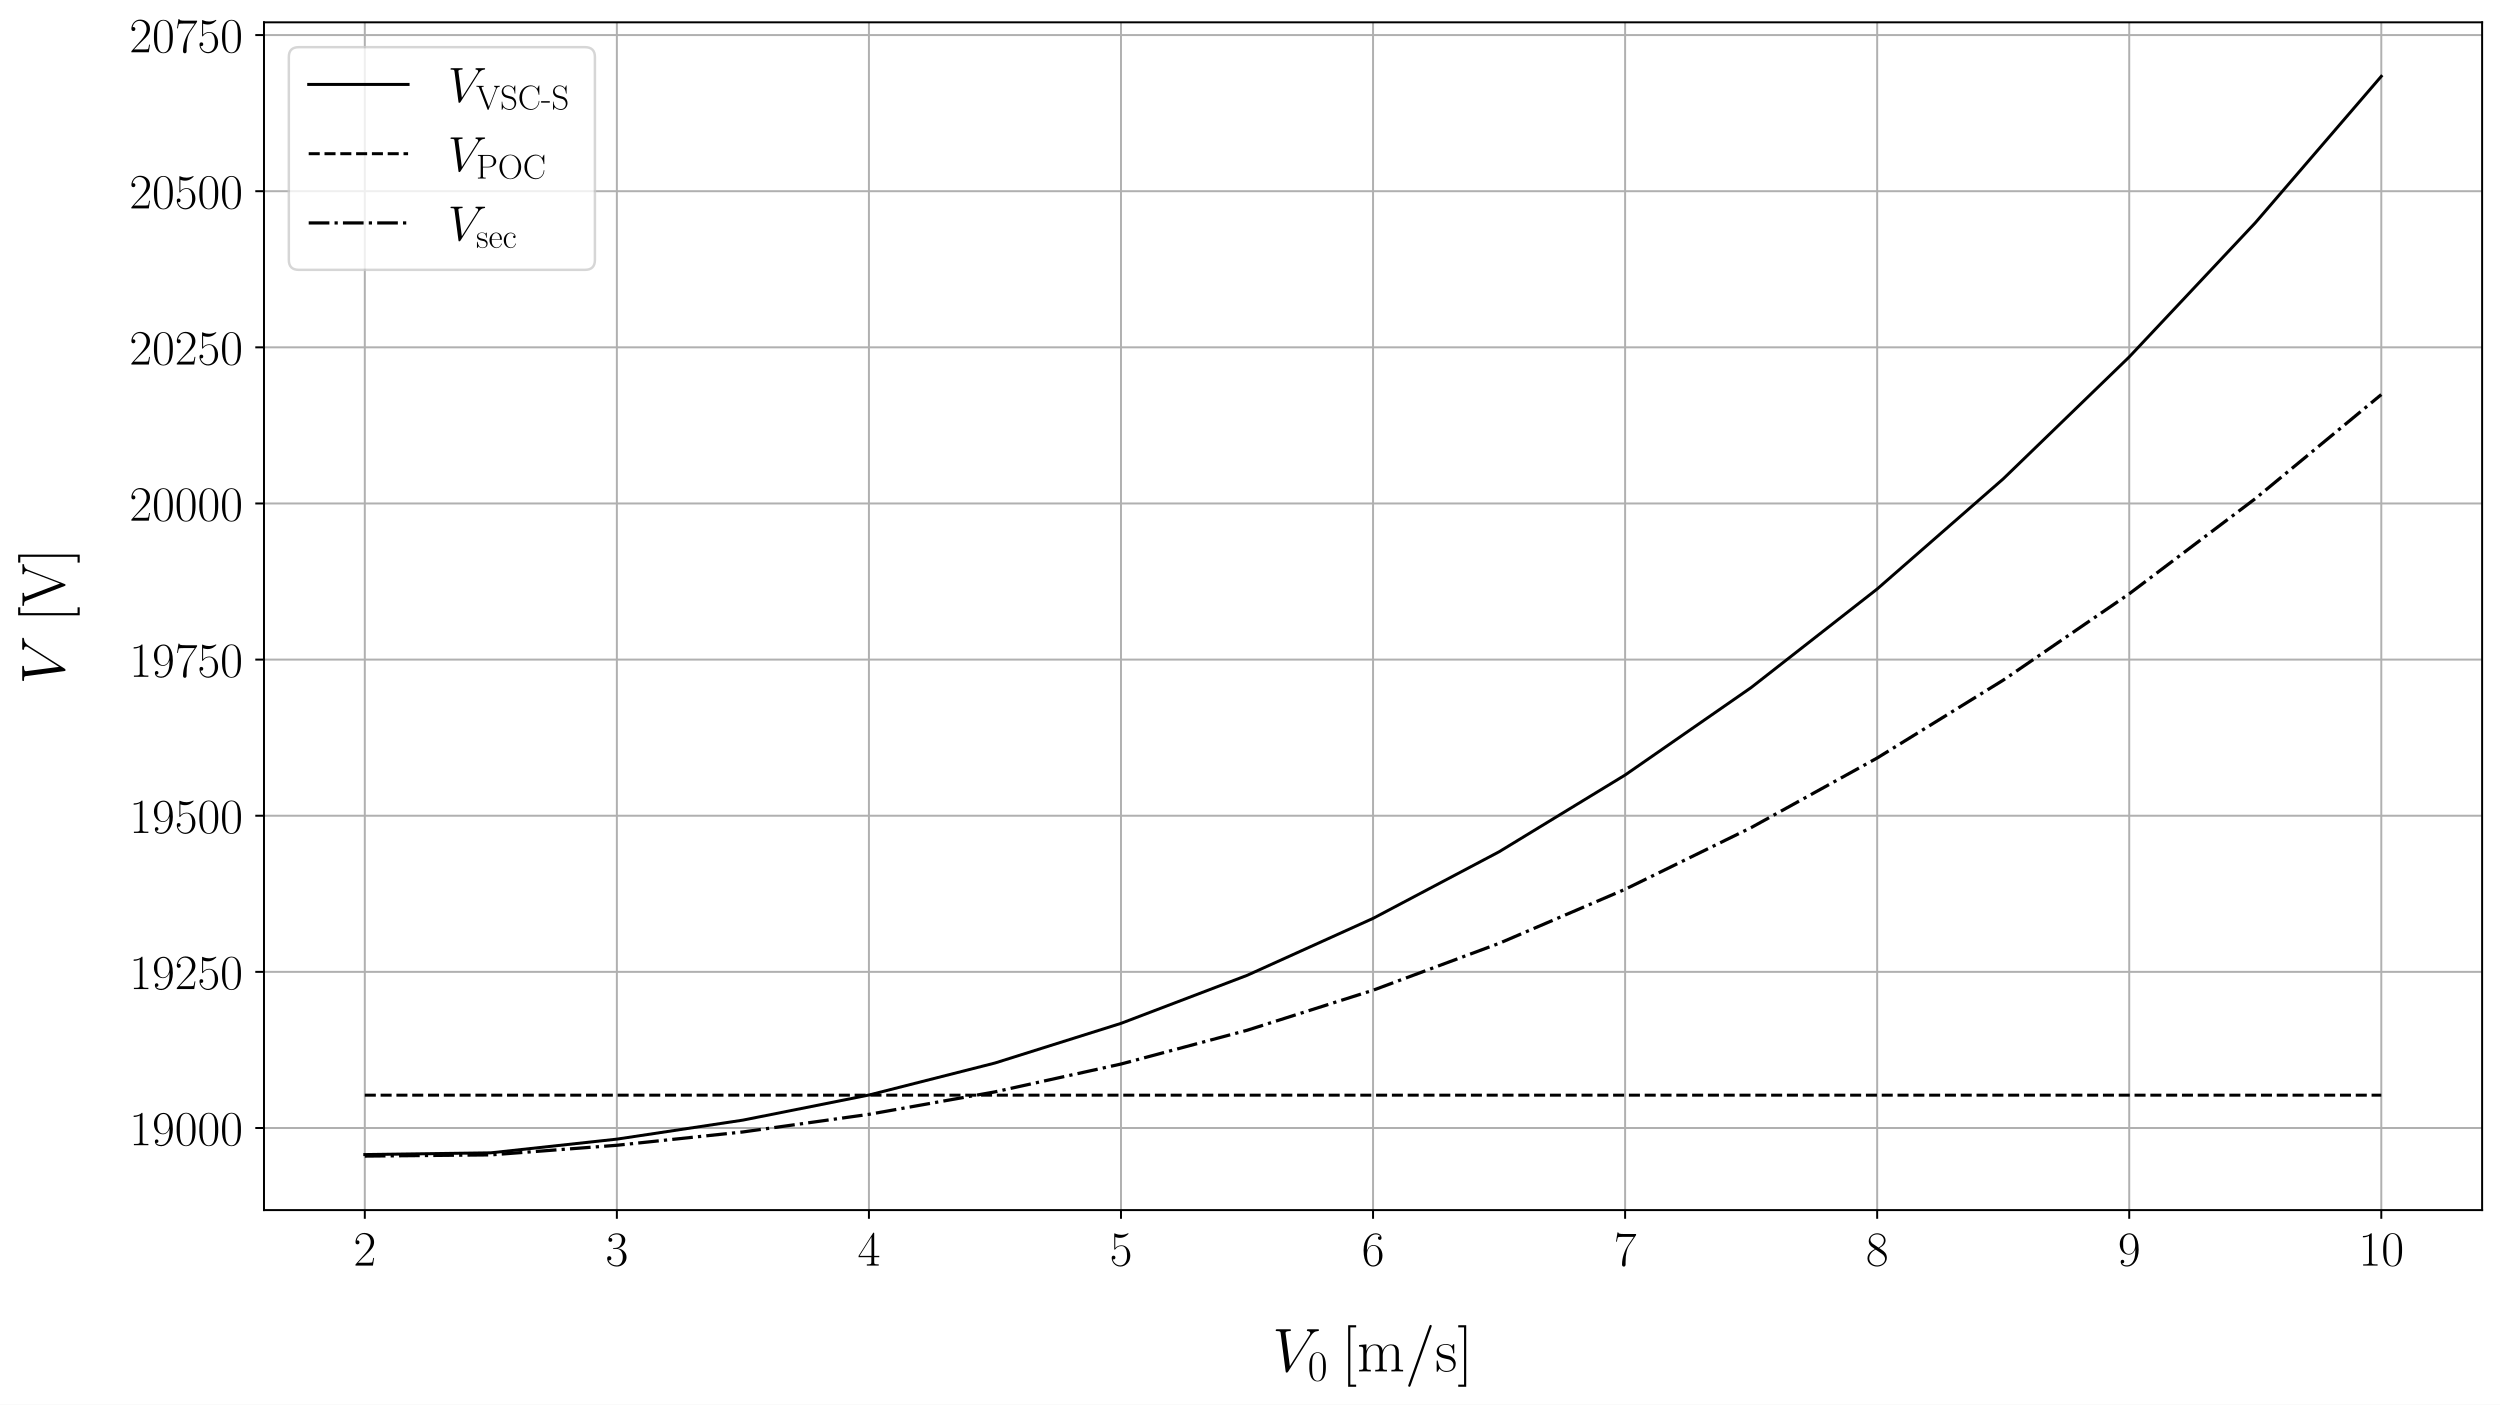
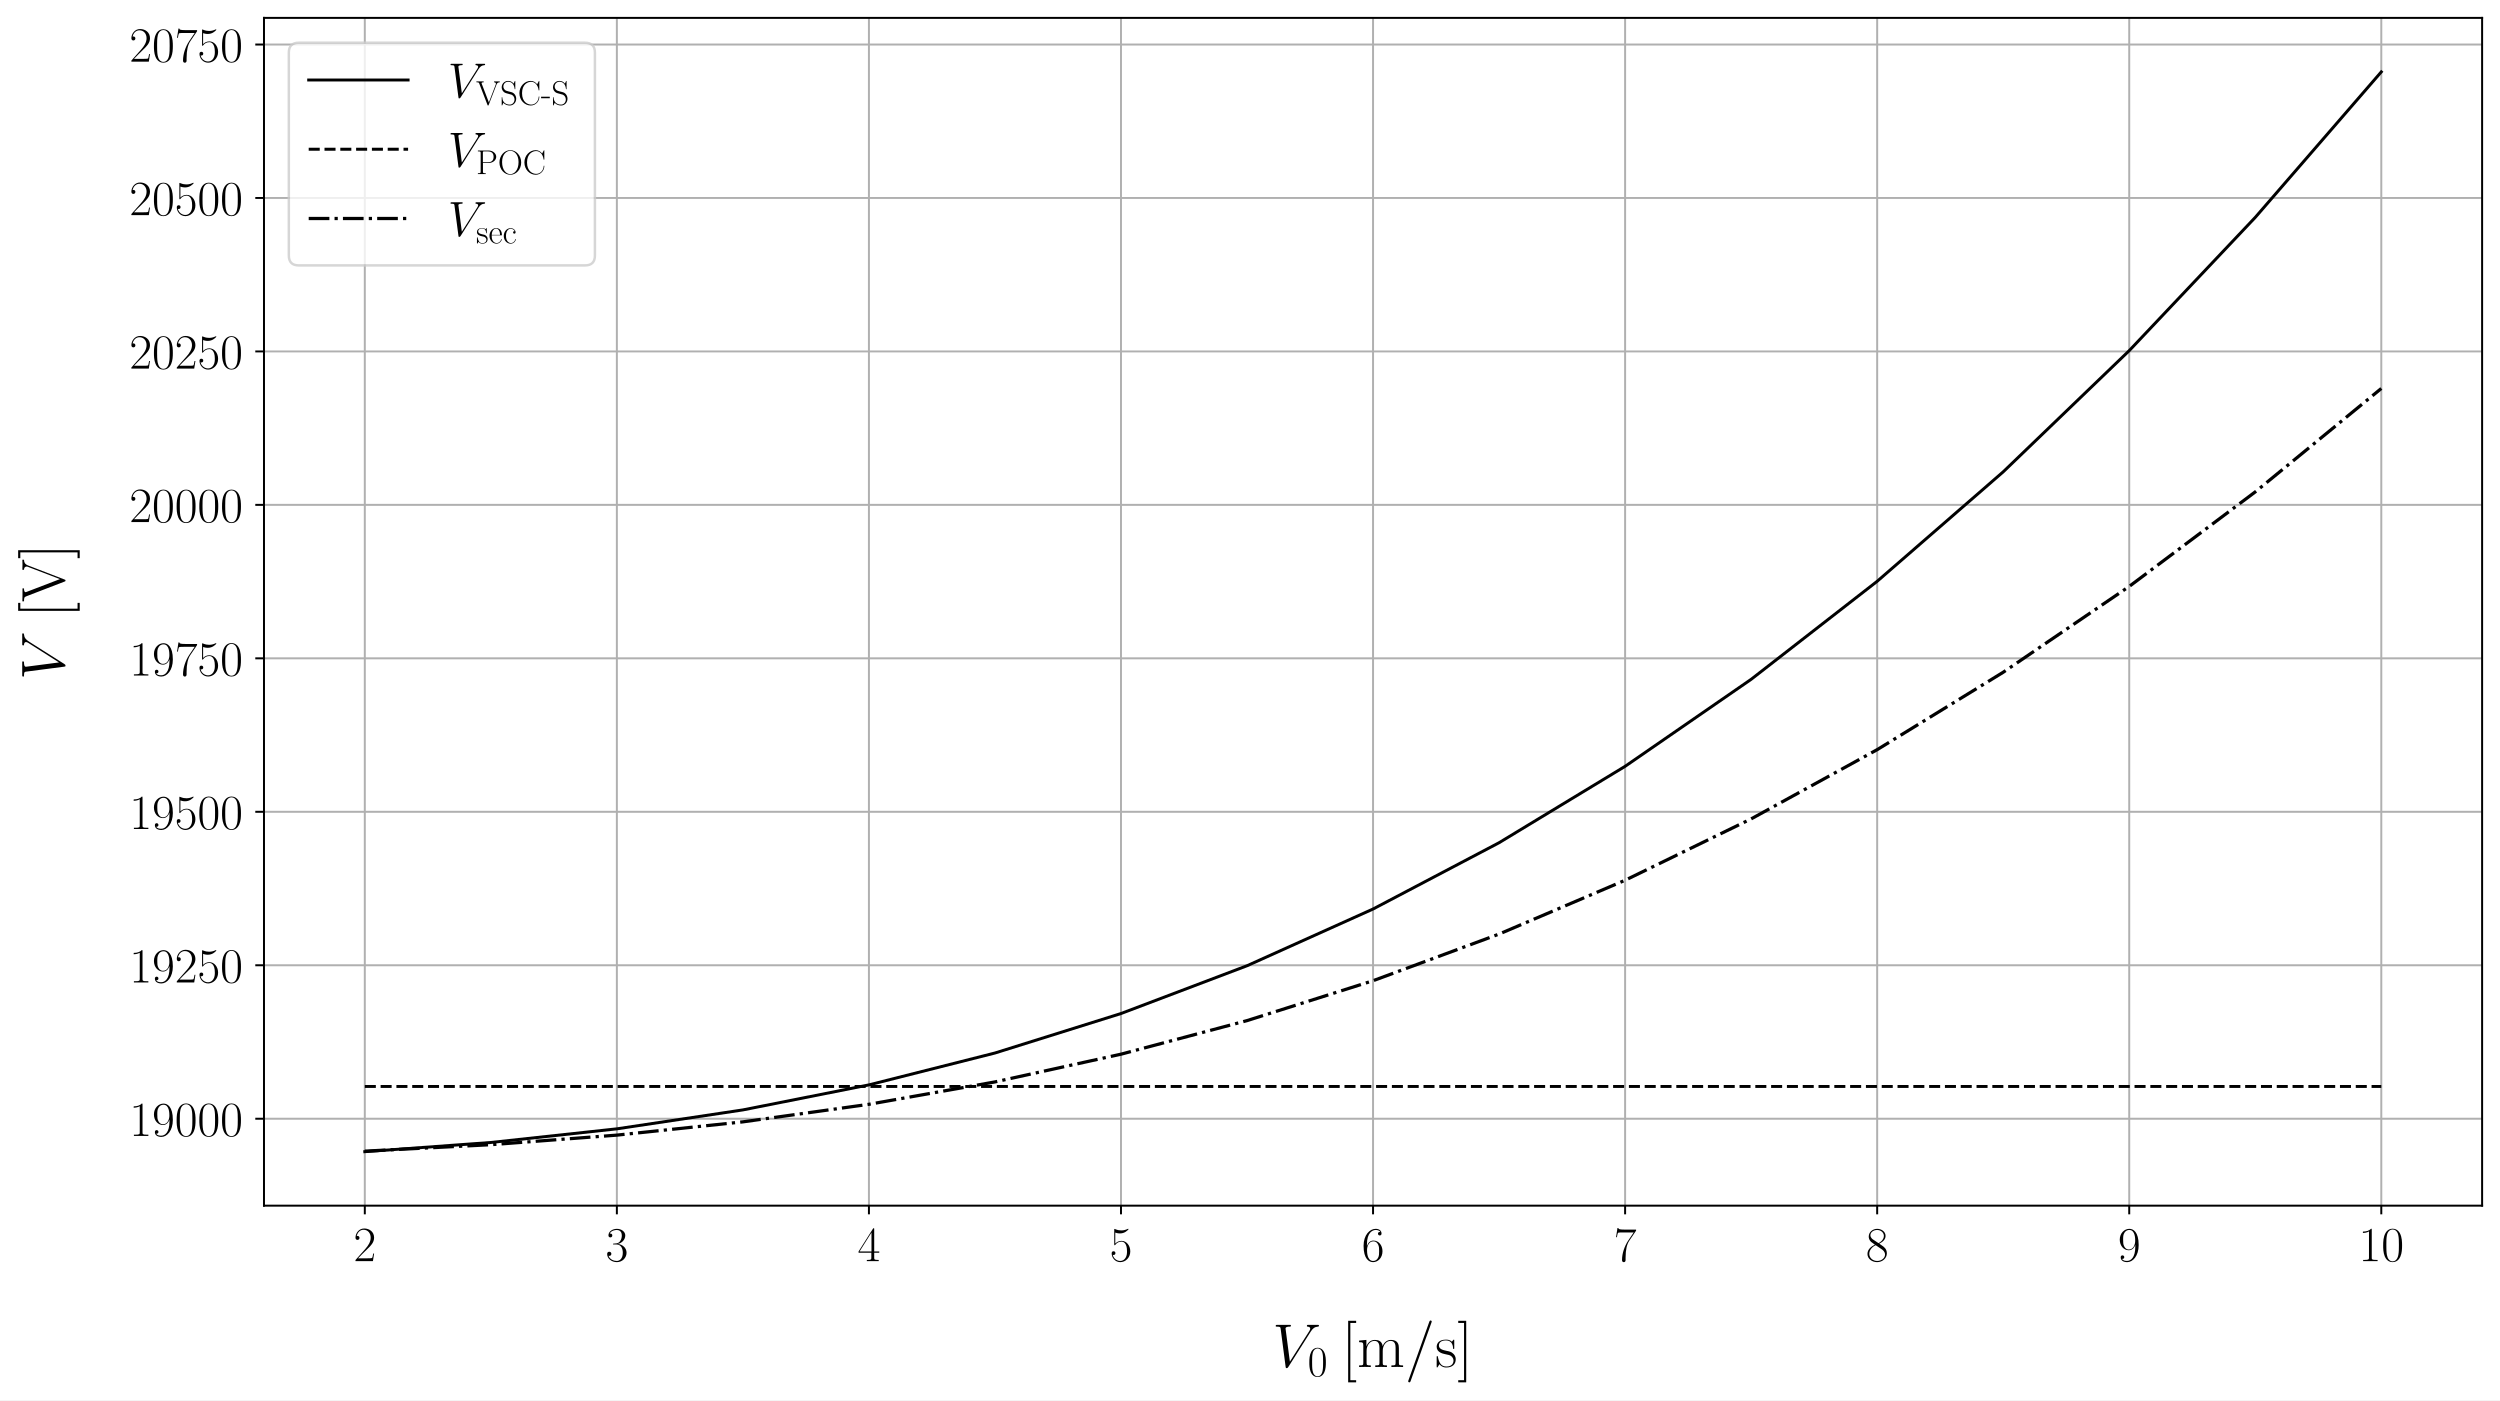
- <svg xmlns="http://www.w3.org/2000/svg" xmlns:xlink="http://www.w3.org/1999/xlink" width="1006.254pt" height="565.384pt" viewBox="0 0 1006.254 565.384" version="1.1">
+ <svg xmlns="http://www.w3.org/2000/svg" xmlns:xlink="http://www.w3.org/1999/xlink" width="1006.254pt" height="563.599pt" viewBox="0 0 1006.254 563.599" version="1.1">
  <defs>
    <style type="text/css">*{stroke-linejoin: round; stroke-linecap: butt}</style>
  </defs>
  <g id="figure_1">
    <g id="patch_1">
-       <path d="M 0 565.384  L 1006.254 565.384  L 1006.254 0  L 0 0  z " style="fill: #ffffff" />
+       <path d="M 0 563.599  L 1006.254 563.599  L 1006.254 0  L 0 0  z " style="fill: #ffffff" />
    </g>
    <g id="axes_1">
      <g id="patch_2">
-         <path d="M 106.254 487.065  L 999.054 487.065  L 999.054 8.985  L 106.254 8.985  z " style="fill: #ffffff" />
+         <path d="M 106.254 485.28  L 999.054 485.28  L 999.054 7.2  L 106.254 7.2  z " style="fill: #ffffff" />
      </g>
      <g id="matplotlib.axis_1">
        <g id="xtick_1">
          <g id="line2d_1">
-             <path d="M 146.836 487.065  L 146.836 8.985  " clip-path="url(#p874a3e2bcc)" style="fill: none; stroke: #b0b0b0; stroke-width: 0.8; stroke-linecap: square" />
+             <path d="M 146.836 485.28  L 146.836 7.2  " clip-path="url(#pdfcb181947)" style="fill: none; stroke: #b0b0b0; stroke-width: 0.8; stroke-linecap: square" />
          </g>
          <g id="line2d_2">
            <defs>
-               <path id="maec19ac762" d="M 0 0  L 0 3.5  " style="stroke: #000000; stroke-width: 0.8" />
-             </defs>
-             <g>
-               <use xlink:href="#maec19ac762" x="146.836" y="487.065" style="stroke: #000000; stroke-width: 0.8" />
+               <path id="m57e877b6c9" d="M 0 0  L 0 3.5  " style="stroke: #000000; stroke-width: 0.8" />
+             </defs>
+             <g>
+               <use xlink:href="#m57e877b6c9" x="146.836" y="485.28" style="stroke: #000000; stroke-width: 0.8" />
            </g>
          </g>
          <g id="text_1">
-             <g transform="translate(142.2666 509.402) scale(0.2 -0.2)">
+             <g transform="translate(142.2666 507.617) scale(0.2 -0.2)">
              <defs>
                <path id="CMR17-32" d="M 2669 989  L 2554 989  C 2490 536 2438 459 2413 420  C 2381 369 1920 369 1830 369  L 602 369  C 832 619 1280 1072 1824 1597  C 2214 1967 2669 2402 2669 3035  C 2669 3790 2067 4224 1395 4224  C 691 4224 262 3604 262 3030  C 262 2780 448 2748 525 2748  C 589 2748 781 2787 781 3010  C 781 3207 614 3264 525 3264  C 486 3264 448 3258 422 3245  C 544 3790 915 4058 1306 4058  C 1862 4058 2227 3617 2227 3035  C 2227 2479 1901 2000 1536 1584  L 262 146  L 262 0  L 2515 0  L 2669 989  z " transform="scale(0.015625)" />
              </defs>
              <use xlink:href="#CMR17-32" transform="scale(0.996264)" />
            </g>
          </g>
        </g>
        <g id="xtick_2">
          <g id="line2d_3">
-             <path d="M 248.29 487.065  L 248.29 8.985  " clip-path="url(#p874a3e2bcc)" style="fill: none; stroke: #b0b0b0; stroke-width: 0.8; stroke-linecap: square" />
+             <path d="M 248.29 485.28  L 248.29 7.2  " clip-path="url(#pdfcb181947)" style="fill: none; stroke: #b0b0b0; stroke-width: 0.8; stroke-linecap: square" />
          </g>
          <g id="line2d_4">
            <g>
-               <use xlink:href="#maec19ac762" x="248.29" y="487.065" style="stroke: #000000; stroke-width: 0.8" />
+               <use xlink:href="#m57e877b6c9" x="248.29" y="485.28" style="stroke: #000000; stroke-width: 0.8" />
            </g>
          </g>
          <g id="text_2">
-             <g transform="translate(243.7211 509.402) scale(0.2 -0.2)">
+             <g transform="translate(243.7211 507.617) scale(0.2 -0.2)">
              <defs>
                <path id="CMR17-33" d="M 1414 2157  C 1984 2157 2234 1662 2234 1090  C 2234 320 1824 25 1453 25  C 1114 25 563 194 390 693  C 422 680 454 680 486 680  C 640 680 755 782 755 948  C 755 1133 614 1216 486 1216  C 378 1216 211 1165 211 926  C 211 335 787 -128 1466 -128  C 2176 -128 2720 430 2720 1085  C 2720 1707 2208 2157 1600 2227  C 2086 2328 2554 2756 2554 3329  C 2554 3820 2048 4179 1472 4179  C 890 4179 378 3829 378 3329  C 378 3110 544 3072 627 3072  C 762 3072 877 3155 877 3321  C 877 3486 762 3569 627 3569  C 602 3569 570 3569 544 3557  C 730 3959 1235 4032 1459 4032  C 1683 4032 2106 3925 2106 3320  C 2106 3143 2080 2828 1862 2550  C 1670 2304 1453 2304 1242 2284  C 1210 2284 1062 2269 1037 2269  C 992 2263 966 2257 966 2208  C 966 2163 973 2157 1101 2157  L 1414 2157  z " transform="scale(0.015625)" />
              </defs>
              <use xlink:href="#CMR17-33" transform="scale(0.996264)" />
            </g>
          </g>
        </g>
        <g id="xtick_3">
          <g id="line2d_5">
-             <path d="M 349.745 487.065  L 349.745 8.985  " clip-path="url(#p874a3e2bcc)" style="fill: none; stroke: #b0b0b0; stroke-width: 0.8; stroke-linecap: square" />
+             <path d="M 349.745 485.28  L 349.745 7.2  " clip-path="url(#pdfcb181947)" style="fill: none; stroke: #b0b0b0; stroke-width: 0.8; stroke-linecap: square" />
          </g>
          <g id="line2d_6">
            <g>
-               <use xlink:href="#maec19ac762" x="349.745" y="487.065" style="stroke: #000000; stroke-width: 0.8" />
+               <use xlink:href="#m57e877b6c9" x="349.745" y="485.28" style="stroke: #000000; stroke-width: 0.8" />
            </g>
          </g>
          <g id="text_3">
-             <g transform="translate(345.1757 509.402) scale(0.2 -0.2)">
+             <g transform="translate(345.1757 507.617) scale(0.2 -0.2)">
              <defs>
                <path id="CMR17-34" d="M 2150 4122  C 2150 4256 2144 4256 2029 4256  L 128 1254  L 128 1088  L 1779 1088  L 1779 457  C 1779 224 1766 160 1318 160  L 1197 160  L 1197 0  C 1402 0 1747 0 1965 0  C 2182 0 2528 0 2733 0  L 2733 160  L 2611 160  C 2163 160 2150 224 2150 457  L 2150 1088  L 2803 1088  L 2803 1254  L 2150 1254  L 2150 4122  z M 1798 3703  L 1798 1254  L 256 1254  L 1798 3703  z " transform="scale(0.015625)" />
              </defs>
              <use xlink:href="#CMR17-34" transform="scale(0.996264)" />
            </g>
          </g>
        </g>
        <g id="xtick_4">
          <g id="line2d_7">
-             <path d="M 451.199 487.065  L 451.199 8.985  " clip-path="url(#p874a3e2bcc)" style="fill: none; stroke: #b0b0b0; stroke-width: 0.8; stroke-linecap: square" />
+             <path d="M 451.199 485.28  L 451.199 7.2  " clip-path="url(#pdfcb181947)" style="fill: none; stroke: #b0b0b0; stroke-width: 0.8; stroke-linecap: square" />
          </g>
          <g id="line2d_8">
            <g>
-               <use xlink:href="#maec19ac762" x="451.199" y="487.065" style="stroke: #000000; stroke-width: 0.8" />
+               <use xlink:href="#m57e877b6c9" x="451.199" y="485.28" style="stroke: #000000; stroke-width: 0.8" />
            </g>
          </g>
          <g id="text_4">
-             <g transform="translate(446.6302 509.402) scale(0.2 -0.2)">
+             <g transform="translate(446.6302 507.617) scale(0.2 -0.2)">
              <defs>
                <path id="CMR17-35" d="M 730 3692  C 794 3666 1056 3584 1325 3584  C 1920 3584 2246 3911 2432 4100  C 2432 4157 2432 4192 2394 4192  C 2387 4192 2374 4192 2323 4163  C 2099 4058 1837 3973 1517 3973  C 1325 3973 1037 3999 723 4139  C 653 4171 640 4171 634 4171  C 602 4171 595 4164 595 4037  L 595 2203  C 595 2089 595 2057 659 2057  C 691 2057 704 2070 736 2114  C 941 2401 1222 2522 1542 2522  C 1766 2522 2246 2382 2246 1289  C 2246 1085 2246 715 2054 421  C 1894 159 1645 25 1370 25  C 947 25 518 320 403 814  C 429 807 480 795 506 795  C 589 795 749 840 749 1038  C 749 1210 627 1280 506 1280  C 358 1280 262 1190 262 1011  C 262 454 704 -128 1382 -128  C 2042 -128 2669 440 2669 1264  C 2669 2030 2170 2624 1549 2624  C 1222 2624 947 2503 730 2274  L 730 3692  z " transform="scale(0.015625)" />
              </defs>
              <use xlink:href="#CMR17-35" transform="scale(0.996264)" />
            </g>
          </g>
        </g>
        <g id="xtick_5">
          <g id="line2d_9">
-             <path d="M 552.654 487.065  L 552.654 8.985  " clip-path="url(#p874a3e2bcc)" style="fill: none; stroke: #b0b0b0; stroke-width: 0.8; stroke-linecap: square" />
+             <path d="M 552.654 485.28  L 552.654 7.2  " clip-path="url(#pdfcb181947)" style="fill: none; stroke: #b0b0b0; stroke-width: 0.8; stroke-linecap: square" />
          </g>
          <g id="line2d_10">
            <g>
-               <use xlink:href="#maec19ac762" x="552.654" y="487.065" style="stroke: #000000; stroke-width: 0.8" />
+               <use xlink:href="#m57e877b6c9" x="552.654" y="485.28" style="stroke: #000000; stroke-width: 0.8" />
            </g>
          </g>
          <g id="text_5">
-             <g transform="translate(548.0848 509.402) scale(0.2 -0.2)">
+             <g transform="translate(548.0848 507.617) scale(0.2 -0.2)">
              <defs>
                <path id="CMR17-36" d="M 678 2176  C 678 3690 1395 4032 1811 4032  C 1946 4032 2272 4009 2400 3776  C 2298 3776 2106 3776 2106 3553  C 2106 3381 2246 3323 2336 3323  C 2394 3323 2566 3348 2566 3560  C 2566 3954 2246 4179 1805 4179  C 1043 4179 243 3390 243 1984  C 243 253 966 -128 1478 -128  C 2099 -128 2688 427 2688 1283  C 2688 2081 2170 2662 1517 2662  C 1126 2662 838 2407 678 1960  L 678 2176  z M 1478 25  C 691 25 691 1200 691 1436  C 691 1896 909 2560 1504 2560  C 1613 2560 1926 2560 2138 2120  C 2253 1870 2253 1609 2253 1289  C 2253 944 2253 690 2118 434  C 1978 171 1773 25 1478 25  z " transform="scale(0.015625)" />
              </defs>
              <use xlink:href="#CMR17-36" transform="scale(0.996264)" />
            </g>
          </g>
        </g>
        <g id="xtick_6">
          <g id="line2d_11">
-             <path d="M 654.108 487.065  L 654.108 8.985  " clip-path="url(#p874a3e2bcc)" style="fill: none; stroke: #b0b0b0; stroke-width: 0.8; stroke-linecap: square" />
+             <path d="M 654.108 485.28  L 654.108 7.2  " clip-path="url(#pdfcb181947)" style="fill: none; stroke: #b0b0b0; stroke-width: 0.8; stroke-linecap: square" />
          </g>
          <g id="line2d_12">
            <g>
-               <use xlink:href="#maec19ac762" x="654.108" y="487.065" style="stroke: #000000; stroke-width: 0.8" />
+               <use xlink:href="#m57e877b6c9" x="654.108" y="485.28" style="stroke: #000000; stroke-width: 0.8" />
            </g>
          </g>
          <g id="text_6">
-             <g transform="translate(649.5393 509.402) scale(0.2 -0.2)">
+             <g transform="translate(649.5393 507.617) scale(0.2 -0.2)">
              <defs>
                <path id="CMR17-37" d="M 2886 3941  L 2886 4081  L 1382 4081  C 634 4081 621 4165 595 4288  L 480 4288  L 294 3094  L 410 3094  C 429 3215 474 3540 550 3661  C 589 3712 1062 3712 1171 3712  L 2579 3712  L 1869 2661  C 1395 1954 1069 999 1069 165  C 1069 89 1069 -128 1299 -128  C 1530 -128 1530 89 1530 171  L 1530 465  C 1530 1508 1709 2196 2003 2636  L 2886 3941  z " transform="scale(0.015625)" />
              </defs>
              <use xlink:href="#CMR17-37" transform="scale(0.996264)" />
            </g>
          </g>
        </g>
        <g id="xtick_7">
          <g id="line2d_13">
-             <path d="M 755.563 487.065  L 755.563 8.985  " clip-path="url(#p874a3e2bcc)" style="fill: none; stroke: #b0b0b0; stroke-width: 0.8; stroke-linecap: square" />
+             <path d="M 755.563 485.28  L 755.563 7.2  " clip-path="url(#pdfcb181947)" style="fill: none; stroke: #b0b0b0; stroke-width: 0.8; stroke-linecap: square" />
          </g>
          <g id="line2d_14">
            <g>
-               <use xlink:href="#maec19ac762" x="755.563" y="487.065" style="stroke: #000000; stroke-width: 0.8" />
+               <use xlink:href="#m57e877b6c9" x="755.563" y="485.28" style="stroke: #000000; stroke-width: 0.8" />
            </g>
          </g>
          <g id="text_7">
-             <g transform="translate(750.9939 509.402) scale(0.2 -0.2)">
+             <g transform="translate(750.9939 507.617) scale(0.2 -0.2)">
              <defs>
                <path id="CMR17-38" d="M 1741 2264  C 2144 2467 2554 2773 2554 3263  C 2554 3841 1990 4179 1472 4179  C 890 4179 378 3759 378 3180  C 378 3021 416 2747 666 2505  C 730 2442 998 2251 1171 2130  C 883 1983 211 1634 211 934  C 211 279 838 -128 1459 -128  C 2144 -128 2720 362 2720 1010  C 2720 1590 2330 1857 2074 2029  L 1741 2264  z M 902 2822  C 851 2854 595 3051 595 3351  C 595 3739 998 4032 1459 4032  C 1965 4032 2336 3676 2336 3262  C 2336 2669 1670 2331 1638 2331  C 1632 2331 1626 2331 1574 2370  L 902 2822  z M 2080 1519  C 2176 1449 2483 1240 2483 851  C 2483 381 2010 25 1472 25  C 890 25 448 438 448 940  C 448 1443 838 1862 1280 2060  L 2080 1519  z " transform="scale(0.015625)" />
              </defs>
              <use xlink:href="#CMR17-38" transform="scale(0.996264)" />
            </g>
          </g>
        </g>
        <g id="xtick_8">
          <g id="line2d_15">
-             <path d="M 857.017 487.065  L 857.017 8.985  " clip-path="url(#p874a3e2bcc)" style="fill: none; stroke: #b0b0b0; stroke-width: 0.8; stroke-linecap: square" />
+             <path d="M 857.017 485.28  L 857.017 7.2  " clip-path="url(#pdfcb181947)" style="fill: none; stroke: #b0b0b0; stroke-width: 0.8; stroke-linecap: square" />
          </g>
          <g id="line2d_16">
            <g>
-               <use xlink:href="#maec19ac762" x="857.017" y="487.065" style="stroke: #000000; stroke-width: 0.8" />
+               <use xlink:href="#m57e877b6c9" x="857.017" y="485.28" style="stroke: #000000; stroke-width: 0.8" />
            </g>
          </g>
          <g id="text_8">
-             <g transform="translate(852.4484 509.402) scale(0.2 -0.2)">
+             <g transform="translate(852.4484 507.617) scale(0.2 -0.2)">
              <defs>
                <path id="CMR17-39" d="M 2253 1864  C 2253 464 1670 31 1190 31  C 1043 31 685 31 538 294  C 704 268 826 357 826 518  C 826 692 685 749 595 749  C 538 749 365 723 365 506  C 365 71 742 -128 1203 -128  C 1939 -128 2688 674 2688 2073  C 2688 3817 1971 4179 1485 4179  C 851 4179 243 3628 243 2778  C 243 1991 762 1408 1414 1408  C 1952 1408 2189 1903 2253 2112  L 2253 1864  z M 1427 1510  C 1254 1510 1011 1542 813 1922  C 678 2169 678 2461 678 2771  C 678 3146 678 3405 858 3684  C 947 3817 1114 4032 1485 4032  C 2240 4032 2240 2885 2240 2632  C 2240 2182 2035 1510 1427 1510  z " transform="scale(0.015625)" />
              </defs>
              <use xlink:href="#CMR17-39" transform="scale(0.996264)" />
            </g>
          </g>
        </g>
        <g id="xtick_9">
          <g id="line2d_17">
-             <path d="M 958.472 487.065  L 958.472 8.985  " clip-path="url(#p874a3e2bcc)" style="fill: none; stroke: #b0b0b0; stroke-width: 0.8; stroke-linecap: square" />
+             <path d="M 958.472 485.28  L 958.472 7.2  " clip-path="url(#pdfcb181947)" style="fill: none; stroke: #b0b0b0; stroke-width: 0.8; stroke-linecap: square" />
          </g>
          <g id="line2d_18">
            <g>
-               <use xlink:href="#maec19ac762" x="958.472" y="487.065" style="stroke: #000000; stroke-width: 0.8" />
+               <use xlink:href="#m57e877b6c9" x="958.472" y="485.28" style="stroke: #000000; stroke-width: 0.8" />
            </g>
          </g>
          <g id="text_9">
-             <g transform="translate(949.3339 509.402) scale(0.2 -0.2)">
+             <g transform="translate(949.3339 507.617) scale(0.2 -0.2)">
              <defs>
                <path id="CMR17-31" d="M 1702 4058  C 1702 4192 1696 4192 1606 4192  C 1357 3916 979 3827 621 3827  C 602 3827 570 3827 563 3808  C 557 3795 557 3782 557 3648  C 755 3648 1088 3686 1344 3839  L 1344 461  C 1344 236 1331 160 781 160  L 589 160  L 589 0  C 896 0 1216 0 1523 0  C 1830 0 2150 0 2458 0  L 2458 160  L 2266 160  C 1715 160 1702 230 1702 458  L 1702 4058  z " transform="scale(0.015625)" />
                <path id="CMR17-30" d="M 2688 2025  C 2688 2416 2682 3080 2413 3591  C 2176 4039 1798 4198 1466 4198  C 1158 4198 768 4058 525 3597  C 269 3118 243 2524 243 2025  C 243 1661 250 1106 448 619  C 723 -39 1216 -128 1466 -128  C 1760 -128 2208 -7 2470 600  C 2662 1042 2688 1559 2688 2025  z M 1466 -26  C 1056 -26 813 325 723 812  C 653 1188 653 1738 653 2096  C 653 2588 653 2997 736 3387  C 858 3929 1216 4096 1466 4096  C 1728 4096 2067 3923 2189 3400  C 2272 3036 2278 2607 2278 2096  C 2278 1680 2278 1169 2202 792  C 2067 95 1690 -26 1466 -26  z " transform="scale(0.015625)" />
              </defs>
              <use xlink:href="#CMR17-31" transform="scale(0.996264)" />
              <use xlink:href="#CMR17-30" transform="translate(45.69048 0) scale(0.996264)" />
            </g>
          </g>
        </g>
        <g id="text_10">
-           <g transform="translate(512.126 551.9576) scale(0.25 -0.25)">
+           <g transform="translate(512.126 550.1726) scale(0.25 -0.25)">
            <defs>
              <path id="CMMI12-56" d="M 3962 3640  C 4179 3984 4378 4136 4704 4162  C 4768 4168 4819 4168 4819 4282  C 4819 4308 4806 4346 4749 4346  C 4634 4346 4358 4346 4243 4346  C 4058 4346 3866 4346 3686 4346  C 3635 4346 3571 4346 3571 4226  C 3571 4168 3629 4162 3654 4162  C 3891 4143 3917 4029 3917 3952  C 3917 3857 3827 3710 3821 3704  L 1811 540  L 1363 3969  C 1363 4160 1696 4160 1766 4160  C 1862 4160 1920 4160 1920 4282  C 1920 4346 1850 4346 1830 4346  C 1722 4346 1594 4346 1485 4346  L 1126 4346  C 659 4346 467 4346 461 4346  C 422 4346 346 4346 346 4230  C 346 4160 390 4160 493 4160  C 819 4160 838 4102 858 3944  L 1370 24  C 1389 -109 1389 -128 1478 -128  C 1555 -128 1587 -109 1651 -8  L 3962 3640  z " transform="scale(0.015625)" />
              <path id="CMR17-5b" d="M 1504 -1600  L 1504 -1377  L 902 -1377  L 902 4544  L 1504 4544  L 1504 4767  L 678 4767  L 678 -1600  L 1504 -1600  z " transform="scale(0.015625)" />
              <path id="CMR17-6d" d="M 4326 1933  C 4326 2252 4269 2790 3507 2790  C 3072 2790 2771 2496 2656 2151  L 2650 2151  C 2573 2676 2195 2790 1837 2790  C 1331 2790 1069 2400 973 2144  L 966 2144  L 966 2790  L 211 2720  L 211 2554  C 589 2554 646 2515 646 2208  L 646 428  C 646 184 621 153 211 153  L 211 -13  C 365 0 646 0 813 0  C 979 0 1267 0 1421 -13  L 1421 153  C 1011 153 986 178 986 428  L 986 1658  C 986 2247 1344 2688 1792 2688  C 2266 2688 2317 2266 2317 1958  L 2317 428  C 2317 184 2291 153 1882 153  L 1882 -13  C 2035 0 2317 0 2483 0  C 2650 0 2938 0 3091 -13  L 3091 153  C 2682 153 2656 178 2656 428  L 2656 1658  C 2656 2247 3014 2688 3462 2688  C 3936 2688 3987 2266 3987 1958  L 3987 428  C 3987 184 3962 153 3552 153  L 3552 -13  C 3706 0 3987 0 4154 0  C 4320 0 4608 0 4762 -13  L 4762 153  C 4352 153 4326 178 4326 428  L 4326 1933  z " transform="scale(0.015625)" />
              <path id="CMMI12-3d" d="M 2746 4562  C 2746 4569 2784 4666 2784 4678  C 2784 4755 2720 4800 2669 4800  C 2637 4800 2579 4800 2528 4659  L 384 -1363  C 384 -1370 346 -1465 346 -1478  C 346 -1555 410 -1600 461 -1600  C 499 -1600 557 -1593 602 -1459  L 2746 4562  z " transform="scale(0.015625)" />
              <path id="CMR17-73" d="M 1978 2697  C 1978 2813 1971 2819 1933 2819  C 1907 2819 1901 2813 1824 2717  C 1805 2691 1747 2626 1728 2601  C 1523 2819 1235 2819 1126 2819  C 416 2819 160 2447 160 2076  C 160 1498 813 1365 998 1325  C 1402 1243 1542 1217 1677 1101  C 1760 1025 1901 884 1901 654  C 1901 384 1747 38 1158 38  C 602 38 403 460 288 1021  C 269 1110 269 1117 218 1117  C 166 1117 160 1110 160 983  L 160 63  C 160 -51 166 -58 205 -58  C 237 -58 243 -51 275 0  C 314 57 410 211 448 276  C 576 103 800 -64 1158 -64  C 1792 -64 2131 283 2131 784  C 2131 1112 1958 1285 1875 1362  C 1683 1561 1459 1606 1190 1657  C 838 1735 390 1825 390 2217  C 390 2383 480 2737 1126 2737  C 1811 2737 1850 2094 1862 1888  C 1869 1856 1901 1849 1920 1849  C 1978 1849 1978 1869 1978 1978  L 1978 2697  z " transform="scale(0.015625)" />
              <path id="CMR17-5d" d="M 915 4767  L 90 4767  L 90 4544  L 691 4544  L 691 -1377  L 90 -1377  L 90 -1600  L 915 -1600  L 915 4767  z " transform="scale(0.015625)" />
            </defs>
            <use xlink:href="#CMMI12-56" transform="scale(0.996264)" />
            <use xlink:href="#CMR17-30" transform="translate(56.86958 -14.94392) scale(0.697382)" />
            <use xlink:href="#CMR17-5b" transform="translate(111.4901 0) scale(0.996264)" />
            <use xlink:href="#CMR17-6d" transform="translate(136.3612 0) scale(0.996264)" />
            <use xlink:href="#CMMI12-3d" transform="translate(213.2807 0) scale(0.996264)" />
            <use xlink:href="#CMR17-73" transform="translate(262.0557 0) scale(0.996264)" />
            <use xlink:href="#CMR17-5d" transform="translate(297.857 0) scale(0.996264)" />
          </g>
        </g>
      </g>
      <g id="matplotlib.axis_2">
        <g id="ytick_1">
          <g id="line2d_19">
-             <path d="M 106.254 454.027  L 999.054 454.027  " clip-path="url(#p874a3e2bcc)" style="fill: none; stroke: #b0b0b0; stroke-width: 0.8; stroke-linecap: square" />
+             <path d="M 106.254 450.292  L 999.054 450.292  " clip-path="url(#pdfcb181947)" style="fill: none; stroke: #b0b0b0; stroke-width: 0.8; stroke-linecap: square" />
          </g>
          <g id="line2d_20">
            <defs>
-               <path id="m1a68b4da2b" d="M 0 0  L -3.5 0  " style="stroke: #000000; stroke-width: 0.8" />
-             </defs>
-             <g>
-               <use xlink:href="#m1a68b4da2b" x="106.254" y="454.027" style="stroke: #000000; stroke-width: 0.8" />
+               <path id="m54082a0e8a" d="M 0 0  L -3.5 0  " style="stroke: #000000; stroke-width: 0.8" />
+             </defs>
+             <g>
+               <use xlink:href="#m54082a0e8a" x="106.254" y="450.292" style="stroke: #000000; stroke-width: 0.8" />
            </g>
          </g>
          <g id="text_11">
-             <g transform="translate(52.06334 460.9455) scale(0.2 -0.2)">
+             <g transform="translate(52.06334 457.2107) scale(0.2 -0.2)">
              <use xlink:href="#CMR17-31" transform="scale(0.996264)" />
              <use xlink:href="#CMR17-39" transform="translate(45.69048 0) scale(0.996264)" />
              <use xlink:href="#CMR17-30" transform="translate(91.38095 0) scale(0.996264)" />
              <use xlink:href="#CMR17-30" transform="translate(137.0714 0) scale(0.996264)" />
              <use xlink:href="#CMR17-30" transform="translate(182.7619 0) scale(0.996264)" />
            </g>
          </g>
        </g>
        <g id="ytick_2">
          <g id="line2d_21">
-             <path d="M 106.254 391.183  L 999.054 391.183  " clip-path="url(#p874a3e2bcc)" style="fill: none; stroke: #b0b0b0; stroke-width: 0.8; stroke-linecap: square" />
+             <path d="M 106.254 388.524  L 999.054 388.524  " clip-path="url(#pdfcb181947)" style="fill: none; stroke: #b0b0b0; stroke-width: 0.8; stroke-linecap: square" />
          </g>
          <g id="line2d_22">
            <g>
-               <use xlink:href="#m1a68b4da2b" x="106.254" y="391.183" style="stroke: #000000; stroke-width: 0.8" />
+               <use xlink:href="#m54082a0e8a" x="106.254" y="388.524" style="stroke: #000000; stroke-width: 0.8" />
            </g>
          </g>
          <g id="text_12">
-             <g transform="translate(52.06334 398.1015) scale(0.2 -0.2)">
+             <g transform="translate(52.06334 395.4427) scale(0.2 -0.2)">
              <use xlink:href="#CMR17-31" transform="scale(0.996264)" />
              <use xlink:href="#CMR17-39" transform="translate(45.69048 0) scale(0.996264)" />
              <use xlink:href="#CMR17-32" transform="translate(91.38095 0) scale(0.996264)" />
              <use xlink:href="#CMR17-35" transform="translate(137.0714 0) scale(0.996264)" />
              <use xlink:href="#CMR17-30" transform="translate(182.7619 0) scale(0.996264)" />
            </g>
          </g>
        </g>
        <g id="ytick_3">
          <g id="line2d_23">
-             <path d="M 106.254 328.339  L 999.054 328.339  " clip-path="url(#p874a3e2bcc)" style="fill: none; stroke: #b0b0b0; stroke-width: 0.8; stroke-linecap: square" />
+             <path d="M 106.254 326.756  L 999.054 326.756  " clip-path="url(#pdfcb181947)" style="fill: none; stroke: #b0b0b0; stroke-width: 0.8; stroke-linecap: square" />
          </g>
          <g id="line2d_24">
            <g>
-               <use xlink:href="#m1a68b4da2b" x="106.254" y="328.339" style="stroke: #000000; stroke-width: 0.8" />
+               <use xlink:href="#m54082a0e8a" x="106.254" y="326.756" style="stroke: #000000; stroke-width: 0.8" />
            </g>
          </g>
          <g id="text_13">
-             <g transform="translate(52.06334 335.2574) scale(0.2 -0.2)">
+             <g transform="translate(52.06334 333.6746) scale(0.2 -0.2)">
              <use xlink:href="#CMR17-31" transform="scale(0.996264)" />
              <use xlink:href="#CMR17-39" transform="translate(45.69048 0) scale(0.996264)" />
              <use xlink:href="#CMR17-35" transform="translate(91.38095 0) scale(0.996264)" />
              <use xlink:href="#CMR17-30" transform="translate(137.0714 0) scale(0.996264)" />
              <use xlink:href="#CMR17-30" transform="translate(182.7619 0) scale(0.996264)" />
            </g>
          </g>
        </g>
        <g id="ytick_4">
          <g id="line2d_25">
-             <path d="M 106.254 265.495  L 999.054 265.495  " clip-path="url(#p874a3e2bcc)" style="fill: none; stroke: #b0b0b0; stroke-width: 0.8; stroke-linecap: square" />
+             <path d="M 106.254 264.988  L 999.054 264.988  " clip-path="url(#pdfcb181947)" style="fill: none; stroke: #b0b0b0; stroke-width: 0.8; stroke-linecap: square" />
          </g>
          <g id="line2d_26">
            <g>
-               <use xlink:href="#m1a68b4da2b" x="106.254" y="265.495" style="stroke: #000000; stroke-width: 0.8" />
+               <use xlink:href="#m54082a0e8a" x="106.254" y="264.988" style="stroke: #000000; stroke-width: 0.8" />
            </g>
          </g>
          <g id="text_14">
-             <g transform="translate(52.06334 272.4133) scale(0.2 -0.2)">
+             <g transform="translate(52.06334 271.9065) scale(0.2 -0.2)">
              <use xlink:href="#CMR17-31" transform="scale(0.996264)" />
              <use xlink:href="#CMR17-39" transform="translate(45.69048 0) scale(0.996264)" />
              <use xlink:href="#CMR17-37" transform="translate(91.38095 0) scale(0.996264)" />
              <use xlink:href="#CMR17-35" transform="translate(137.0714 0) scale(0.996264)" />
              <use xlink:href="#CMR17-30" transform="translate(182.7619 0) scale(0.996264)" />
            </g>
          </g>
        </g>
        <g id="ytick_5">
          <g id="line2d_27">
-             <path d="M 106.254 202.651  L 999.054 202.651  " clip-path="url(#p874a3e2bcc)" style="fill: none; stroke: #b0b0b0; stroke-width: 0.8; stroke-linecap: square" />
+             <path d="M 106.254 203.22  L 999.054 203.22  " clip-path="url(#pdfcb181947)" style="fill: none; stroke: #b0b0b0; stroke-width: 0.8; stroke-linecap: square" />
          </g>
          <g id="line2d_28">
            <g>
-               <use xlink:href="#m1a68b4da2b" x="106.254" y="202.651" style="stroke: #000000; stroke-width: 0.8" />
+               <use xlink:href="#m54082a0e8a" x="106.254" y="203.22" style="stroke: #000000; stroke-width: 0.8" />
            </g>
          </g>
          <g id="text_15">
-             <g transform="translate(52.06334 209.5692) scale(0.2 -0.2)">
+             <g transform="translate(52.06334 210.1385) scale(0.2 -0.2)">
              <use xlink:href="#CMR17-32" transform="scale(0.996264)" />
              <use xlink:href="#CMR17-30" transform="translate(45.69048 0) scale(0.996264)" />
              <use xlink:href="#CMR17-30" transform="translate(91.38095 0) scale(0.996264)" />
              <use xlink:href="#CMR17-30" transform="translate(137.0714 0) scale(0.996264)" />
              <use xlink:href="#CMR17-30" transform="translate(182.7619 0) scale(0.996264)" />
            </g>
          </g>
        </g>
        <g id="ytick_6">
          <g id="line2d_29">
-             <path d="M 106.254 139.807  L 999.054 139.807  " clip-path="url(#p874a3e2bcc)" style="fill: none; stroke: #b0b0b0; stroke-width: 0.8; stroke-linecap: square" />
+             <path d="M 106.254 141.452  L 999.054 141.452  " clip-path="url(#pdfcb181947)" style="fill: none; stroke: #b0b0b0; stroke-width: 0.8; stroke-linecap: square" />
          </g>
          <g id="line2d_30">
            <g>
-               <use xlink:href="#m1a68b4da2b" x="106.254" y="139.807" style="stroke: #000000; stroke-width: 0.8" />
+               <use xlink:href="#m54082a0e8a" x="106.254" y="141.452" style="stroke: #000000; stroke-width: 0.8" />
            </g>
          </g>
          <g id="text_16">
-             <g transform="translate(52.06334 146.7251) scale(0.2 -0.2)">
+             <g transform="translate(52.06334 148.3704) scale(0.2 -0.2)">
              <use xlink:href="#CMR17-32" transform="scale(0.996264)" />
              <use xlink:href="#CMR17-30" transform="translate(45.69048 0) scale(0.996264)" />
              <use xlink:href="#CMR17-32" transform="translate(91.38095 0) scale(0.996264)" />
              <use xlink:href="#CMR17-35" transform="translate(137.0714 0) scale(0.996264)" />
              <use xlink:href="#CMR17-30" transform="translate(182.7619 0) scale(0.996264)" />
            </g>
          </g>
        </g>
        <g id="ytick_7">
          <g id="line2d_31">
-             <path d="M 106.254 76.963  L 999.054 76.963  " clip-path="url(#p874a3e2bcc)" style="fill: none; stroke: #b0b0b0; stroke-width: 0.8; stroke-linecap: square" />
+             <path d="M 106.254 79.684  L 999.054 79.684  " clip-path="url(#pdfcb181947)" style="fill: none; stroke: #b0b0b0; stroke-width: 0.8; stroke-linecap: square" />
          </g>
          <g id="line2d_32">
            <g>
-               <use xlink:href="#m1a68b4da2b" x="106.254" y="76.963" style="stroke: #000000; stroke-width: 0.8" />
+               <use xlink:href="#m54082a0e8a" x="106.254" y="79.684" style="stroke: #000000; stroke-width: 0.8" />
            </g>
          </g>
          <g id="text_17">
-             <g transform="translate(52.06334 83.88107) scale(0.2 -0.2)">
+             <g transform="translate(52.06334 86.60238) scale(0.2 -0.2)">
              <use xlink:href="#CMR17-32" transform="scale(0.996264)" />
              <use xlink:href="#CMR17-30" transform="translate(45.69048 0) scale(0.996264)" />
              <use xlink:href="#CMR17-35" transform="translate(91.38095 0) scale(0.996264)" />
              <use xlink:href="#CMR17-30" transform="translate(137.0714 0) scale(0.996264)" />
              <use xlink:href="#CMR17-30" transform="translate(182.7619 0) scale(0.996264)" />
            </g>
          </g>
        </g>
        <g id="ytick_8">
          <g id="line2d_33">
-             <path d="M 106.254 14.118  L 999.054 14.118  " clip-path="url(#p874a3e2bcc)" style="fill: none; stroke: #b0b0b0; stroke-width: 0.8; stroke-linecap: square" />
+             <path d="M 106.254 17.916  L 999.054 17.916  " clip-path="url(#pdfcb181947)" style="fill: none; stroke: #b0b0b0; stroke-width: 0.8; stroke-linecap: square" />
          </g>
          <g id="line2d_34">
            <g>
-               <use xlink:href="#m1a68b4da2b" x="106.254" y="14.118" style="stroke: #000000; stroke-width: 0.8" />
+               <use xlink:href="#m54082a0e8a" x="106.254" y="17.916" style="stroke: #000000; stroke-width: 0.8" />
            </g>
          </g>
          <g id="text_18">
-             <g transform="translate(52.06334 21.037) scale(0.2 -0.2)">
+             <g transform="translate(52.06334 24.83432) scale(0.2 -0.2)">
              <use xlink:href="#CMR17-32" transform="scale(0.996264)" />
              <use xlink:href="#CMR17-30" transform="translate(45.69048 0) scale(0.996264)" />
              <use xlink:href="#CMR17-37" transform="translate(91.38095 0) scale(0.996264)" />
              <use xlink:href="#CMR17-35" transform="translate(137.0714 0) scale(0.996264)" />
              <use xlink:href="#CMR17-30" transform="translate(182.7619 0) scale(0.996264)" />
            </g>
          </g>
        </g>
        <g id="text_19">
-           <g transform="translate(25.85753 275.4626) rotate(-90) scale(0.25 -0.25)">
+           <g transform="translate(25.85753 273.6776) rotate(-90) scale(0.25 -0.25)">
            <defs>
              <path id="CMR17-56" d="M 3776 3745  C 3834 3886 3936 4160 4365 4160  L 4365 4332  C 4218 4319 4051 4319 3891 4319  C 3738 4319 3475 4319 3328 4332  L 3328 4160  C 3648 4160 3661 3936 3661 3898  C 3661 3827 3642 3783 3622 3732  L 2362 446  L 1043 3886  C 1024 3931 1011 3963 1011 3994  C 1011 4160 1267 4160 1402 4160  L 1402 4319  C 1197 4319 896 4319 685 4319  C 518 4319 218 4319 64 4332  L 64 4160  C 435 4160 506 4135 582 3931  L 2106 -26  C 2138 -115 2144 -128 2214 -128  C 2285 -128 2291 -115 2323 -26  L 3776 3745  z " transform="scale(0.015625)" />
            </defs>
            <use xlink:href="#CMMI12-56" transform="scale(0.996264)" />
            <use xlink:href="#CMR17-5b" transform="translate(100.6865 0) scale(0.996264)" />
            <use xlink:href="#CMR17-56" transform="translate(125.5576 0) scale(0.996264)" />
            <use xlink:href="#CMR17-5d" transform="translate(194.63 0) scale(0.996264)" />
          </g>
        </g>
      </g>
      <g id="line2d_35">
-         <path d="M 146.836 464.713  L 197.563 464.011  L 248.29 458.499  L 299.017 450.852  L 349.745 440.745  L 400.472 427.862  L 451.199 411.905  L 501.927 392.589  L 552.654 369.651  L 603.381 342.843  L 654.108 311.941  L 704.836 276.744  L 755.563 237.068  L 806.29 192.755  L 857.017 143.667  L 907.745 89.687  L 958.472 30.716  " clip-path="url(#p874a3e2bcc)" style="fill: none; stroke: #000000; stroke-width: 1.2; stroke-linecap: square" />
+         <path d="M 146.836 463.549  L 197.563 459.848  L 248.29 454.357  L 299.017 446.739  L 349.745 436.671  L 400.472 423.839  L 451.199 407.948  L 501.927 388.715  L 552.654 365.878  L 603.381 339.196  L 654.108 308.447  L 704.836 273.432  L 755.563 233.973  L 806.29 189.917  L 857.017 141.13  L 907.745 87.499  L 958.472 28.931  " clip-path="url(#pdfcb181947)" style="fill: none; stroke: #000000; stroke-width: 1.2; stroke-linecap: square" />
      </g>
      <g id="line2d_36">
-         <path d="M 146.836 440.815  L 197.563 440.815  L 248.29 440.815  L 299.017 440.815  L 349.745 440.815  L 400.472 440.815  L 451.199 440.815  L 501.927 440.815  L 552.654 440.815  L 603.381 440.815  L 654.108 440.815  L 704.836 440.815  L 755.563 440.815  L 806.29 440.815  L 857.017 440.815  L 907.745 440.815  L 958.472 440.815  " clip-path="url(#p874a3e2bcc)" style="fill: none; stroke-dasharray: 4.44,1.92; stroke-dashoffset: 0; stroke: #000000; stroke-width: 1.2" />
+         <path d="M 146.836 437.306  L 197.563 437.306  L 248.29 437.306  L 299.017 437.306  L 349.745 437.306  L 400.472 437.306  L 451.199 437.306  L 501.927 437.306  L 552.654 437.306  L 603.381 437.306  L 654.108 437.306  L 704.836 437.306  L 755.563 437.306  L 806.29 437.306  L 857.017 437.306  L 907.745 437.306  L 958.472 437.306  " clip-path="url(#pdfcb181947)" style="fill: none; stroke-dasharray: 4.44,1.92; stroke-dashoffset: 0; stroke: #000000; stroke-width: 1.2" />
      </g>
      <g id="line2d_37">
-         <path d="M 146.836 465.334  L 197.563 464.842  L 248.29 460.976  L 299.017 455.613  L 349.745 448.521  L 400.472 439.479  L 451.199 428.273  L 501.927 414.7  L 552.654 398.57  L 603.381 379.704  L 654.108 357.935  L 704.836 333.113  L 755.563 305.097  L 806.29 273.765  L 857.017 239.003  L 907.745 200.713  L 958.472 158.809  " clip-path="url(#p874a3e2bcc)" style="fill: none; stroke-dasharray: 8.32,2.08,1.3,2.08; stroke-dashoffset: 0; stroke: #000000; stroke-width: 1.3" />
+         <path d="M 146.836 463.336  L 197.563 460.741  L 248.29 456.89  L 299.017 451.547  L 349.745 444.483  L 400.472 435.476  L 451.199 424.316  L 501.927 410.801  L 552.654 394.742  L 603.381 375.963  L 654.108 354.3  L 704.836 329.604  L 755.563 301.74  L 806.29 270.585  L 857.017 236.032  L 907.745 197.985  L 958.472 156.361  " clip-path="url(#pdfcb181947)" style="fill: none; stroke-dasharray: 8.32,2.08,1.3,2.08; stroke-dashoffset: 0; stroke: #000000; stroke-width: 1.3" />
      </g>
      <g id="patch_3">
-         <path d="M 106.254 487.065  L 106.254 8.985  " style="fill: none; stroke: #000000; stroke-width: 0.8; stroke-linejoin: miter; stroke-linecap: square" />
+         <path d="M 106.254 485.28  L 106.254 7.2  " style="fill: none; stroke: #000000; stroke-width: 0.8; stroke-linejoin: miter; stroke-linecap: square" />
      </g>
      <g id="patch_4">
-         <path d="M 999.054 487.065  L 999.054 8.985  " style="fill: none; stroke: #000000; stroke-width: 0.8; stroke-linejoin: miter; stroke-linecap: square" />
+         <path d="M 999.054 485.28  L 999.054 7.2  " style="fill: none; stroke: #000000; stroke-width: 0.8; stroke-linejoin: miter; stroke-linecap: square" />
      </g>
      <g id="patch_5">
-         <path d="M 106.254 487.065  L 999.054 487.065  " style="fill: none; stroke: #000000; stroke-width: 0.8; stroke-linejoin: miter; stroke-linecap: square" />
+         <path d="M 106.254 485.28  L 999.054 485.28  " style="fill: none; stroke: #000000; stroke-width: 0.8; stroke-linejoin: miter; stroke-linecap: square" />
      </g>
      <g id="patch_6">
-         <path d="M 106.254 8.985  L 999.054 8.985  " style="fill: none; stroke: #000000; stroke-width: 0.8; stroke-linejoin: miter; stroke-linecap: square" />
+         <path d="M 106.254 7.2  L 999.054 7.2  " style="fill: none; stroke: #000000; stroke-width: 0.8; stroke-linejoin: miter; stroke-linecap: square" />
      </g>
      <g id="legend_1">
        <g id="patch_7">
-           <path d="M 120.254 108.612  L 235.456 108.612  Q 239.456 108.612 239.456 104.612  L 239.456 22.985  Q 239.456 18.985 235.456 18.985  L 120.254 18.985  Q 116.254 18.985 116.254 22.985  L 116.254 104.612  Q 116.254 108.612 120.254 108.612  z " style="fill: #ffffff; opacity: 0.8; stroke: #cccccc; stroke-linejoin: miter" />
+           <path d="M 120.254 106.827  L 235.456 106.827  Q 239.456 106.827 239.456 102.827  L 239.456 21.2  Q 239.456 17.2 235.456 17.2  L 120.254 17.2  Q 116.254 17.2 116.254 21.2  L 116.254 102.827  Q 116.254 106.827 120.254 106.827  z " style="fill: #ffffff; opacity: 0.8; stroke: #cccccc; stroke-linejoin: miter" />
        </g>
        <g id="line2d_38">
-           <path d="M 124.254 33.985  L 144.254 33.985  L 164.254 33.985  " style="fill: none; stroke: #000000; stroke-width: 1.2; stroke-linecap: square" />
+           <path d="M 124.254 32.2  L 144.254 32.2  L 164.254 32.2  " style="fill: none; stroke: #000000; stroke-width: 1.2; stroke-linecap: square" />
        </g>
        <g id="text_20">
-           <g transform="translate(180.2538 40.985) scale(0.2 -0.2)">
+           <g transform="translate(180.2538 39.2) scale(0.2 -0.2)">
            <defs>
              <path id="CMR17-53" d="M 2803 4290  C 2803 4404 2797 4411 2758 4411  C 2720 4411 2707 4385 2682 4328  L 2490 3907  C 2246 4257 1875 4416 1472 4416  C 819 4416 294 3901 294 3253  C 294 3056 339 2776 557 2510  C 794 2218 1018 2167 1530 2033  C 1722 1982 2042 1899 2106 1874  C 2470 1722 2662 1341 2662 985  C 2662 527 2336 38 1779 38  C 1094 38 454 419 410 1311  C 403 1413 397 1419 352 1419  C 301 1419 294 1413 294 1285  L 294 -1  C 294 -115 301 -122 339 -122  C 384 -122 397 -90 486 108  C 493 127 493 140 614 381  C 934 -39 1472 -128 1779 -128  C 2477 -128 2970 451 2970 1124  C 2970 1454 2848 1708 2778 1823  C 2509 2230 2221 2306 1914 2382  C 1869 2402 1856 2402 1498 2490  C 1152 2579 1005 2624 845 2796  C 666 2992 602 3196 602 3399  C 602 3812 934 4263 1478 4263  C 2157 4263 2579 3786 2675 2993  C 2694 2878 2701 2872 2746 2872  C 2803 2872 2803 2891 2803 2999  L 2803 4290  z " transform="scale(0.015625)" />
              <path id="CMR17-43" d="M 3974 4289  C 3974 4403 3968 4410 3930 4410  C 3904 4410 3898 4403 3853 4327  L 3571 3792  C 3258 4187 2874 4416 2381 4416  C 1286 4416 294 3456 294 2148  C 294 826 1286 -128 2387 -128  C 3366 -128 3974 730 3974 1461  C 3974 1524 3974 1550 3917 1550  C 3866 1550 3866 1531 3859 1474  C 3808 585 3168 38 2477 38  C 1824 38 781 495 781 2147  C 781 3805 1843 4250 2464 4250  C 3187 4250 3712 3628 3834 2745  C 3846 2668 3846 2655 3904 2655  C 3974 2655 3974 2668 3974 2783  L 3974 4289  z " transform="scale(0.015625)" />
              <path id="CMR17-2d" d="M 1632 1216  L 1632 1496  L 26 1496  L 26 1216  L 1632 1216  z " transform="scale(0.015625)" />
            </defs>
            <use xlink:href="#CMMI12-56" transform="scale(0.996264)" />
            <use xlink:href="#CMR17-56" transform="translate(56.86958 -14.94392) scale(0.697382)" />
            <use xlink:href="#CMR17-53" transform="translate(105.2201 -14.94392) scale(0.697382)" />
            <use xlink:href="#CMR17-43" transform="translate(140.8467 -14.94392) scale(0.697382)" />
            <use xlink:href="#CMR17-2d" transform="translate(187.4034 -14.94392) scale(0.697382)" />
            <use xlink:href="#CMR17-53" transform="translate(208.4564 -14.94392) scale(0.697382)" />
          </g>
        </g>
        <g id="line2d_39">
-           <path d="M 124.254 61.861  L 144.254 61.861  L 164.254 61.861  " style="fill: none; stroke-dasharray: 4.44,1.92; stroke-dashoffset: 0; stroke: #000000; stroke-width: 1.2" />
+           <path d="M 124.254 60.076  L 144.254 60.076  L 164.254 60.076  " style="fill: none; stroke-dasharray: 4.44,1.92; stroke-dashoffset: 0; stroke: #000000; stroke-width: 1.2" />
        </g>
        <g id="text_21">
-           <g transform="translate(180.2538 68.86063) scale(0.2 -0.2)">
+           <g transform="translate(180.2538 67.07563) scale(0.2 -0.2)">
            <defs>
              <path id="CMR17-50" d="M 1267 2042  L 2291 2042  C 3117 2042 3718 2578 3718 3184  C 3718 3791 3130 4352 2291 4352  L 333 4352  L 333 4186  C 774 4186 845 4186 845 3899  L 845 446  C 845 160 774 160 333 160  L 333 0  C 518 0 858 0 1056 0  C 1254 0 1594 0 1779 0  L 1779 160  C 1338 160 1267 160 1267 446  L 1267 2042  z M 1254 2176  L 1254 3938  C 1254 4155 1267 4186 1523 4186  L 2170 4186  C 2995 4186 3232 3714 3232 3184  C 3232 2604 2950 2176 2170 2176  L 1254 2176  z " transform="scale(0.015625)" />
              <path id="CMR17-4f" d="M 4307 2135  C 4307 3437 3366 4416 2304 4416  C 1216 4416 294 3424 294 2135  C 294 845 1229 -128 2298 -128  C 3392 -128 4307 864 4307 2135  z M 2304 -13  C 1574 -13 781 711 781 2217  C 781 3716 1651 4301 2298 4301  C 2976 4301 3821 3698 3821 2217  C 3821 686 3008 -13 2304 -13  z " transform="scale(0.015625)" />
            </defs>
            <use xlink:href="#CMMI12-56" transform="scale(0.996264)" />
            <use xlink:href="#CMR17-50" transform="translate(56.86958 -14.94392) scale(0.697382)" />
            <use xlink:href="#CMR17-4f" transform="translate(100.6798 -14.94392) scale(0.697382)" />
            <use xlink:href="#CMR17-43" transform="translate(150.8799 -14.94392) scale(0.697382)" />
          </g>
        </g>
        <g id="line2d_40">
-           <path d="M 124.254 89.736  L 144.254 89.736  L 164.254 89.736  " style="fill: none; stroke-dasharray: 8.32,2.08,1.3,2.08; stroke-dashoffset: 0; stroke: #000000; stroke-width: 1.3" />
+           <path d="M 124.254 87.951  L 144.254 87.951  L 164.254 87.951  " style="fill: none; stroke-dasharray: 8.32,2.08,1.3,2.08; stroke-dashoffset: 0; stroke: #000000; stroke-width: 1.3" />
        </g>
        <g id="text_22">
-           <g transform="translate(180.2538 96.73627) scale(0.2 -0.2)">
+           <g transform="translate(180.2538 94.95127) scale(0.2 -0.2)">
            <defs>
              <path id="CMR17-65" d="M 2438 1472  C 2464 1498 2464 1511 2464 1576  C 2464 2238 2118 2816 1389 2816  C 710 2816 173 2169 173 1383  C 173 551 781 -64 1459 -64  C 2176 -64 2458 607 2458 740  C 2458 784 2419 784 2406 784  C 2362 784 2355 771 2330 696  C 2189 265 1837 51 1504 51  C 1229 51 954 203 781 480  C 582 803 582 1176 582 1472  L 2438 1472  z M 589 1568  C 634 2505 1126 2714 1382 2714  C 1818 2714 2112 2297 2118 1568  L 589 1568  z " transform="scale(0.015625)" />
              <path id="CMR17-63" d="M 2234 2240  C 2112 2240 1933 2240 1933 2017  C 1933 1838 2080 1787 2163 1787  C 2208 1787 2394 1807 2394 2024  C 2394 2467 1958 2803 1466 2803  C 787 2803 211 2178 211 1363  C 211 516 813 -64 1466 -64  C 2259 -64 2458 677 2458 748  C 2458 774 2451 793 2406 793  C 2362 793 2355 787 2330 703  C 2163 180 1798 51 1523 51  C 1114 51 621 427 621 1369  C 621 2338 1094 2688 1472 2688  C 1722 2688 2093 2573 2234 2240  z " transform="scale(0.015625)" />
            </defs>
            <use xlink:href="#CMMI12-56" transform="scale(0.996264)" />
            <use xlink:href="#CMR17-73" transform="translate(56.86958 -14.94392) scale(0.697382)" />
            <use xlink:href="#CMR17-65" transform="translate(81.9304 -14.94392) scale(0.697382)" />
            <use xlink:href="#CMR17-63" transform="translate(110.2702 -14.94392) scale(0.697382)" />
          </g>
        </g>
      </g>
    </g>
  </g>
  <defs>
-     <clipPath id="p874a3e2bcc">
-       <rect x="106.254" y="8.985" width="892.8" height="478.08" />
+     <clipPath id="pdfcb181947">
+       <rect x="106.254" y="7.2" width="892.8" height="478.08" />
    </clipPath>
  </defs>
</svg>
